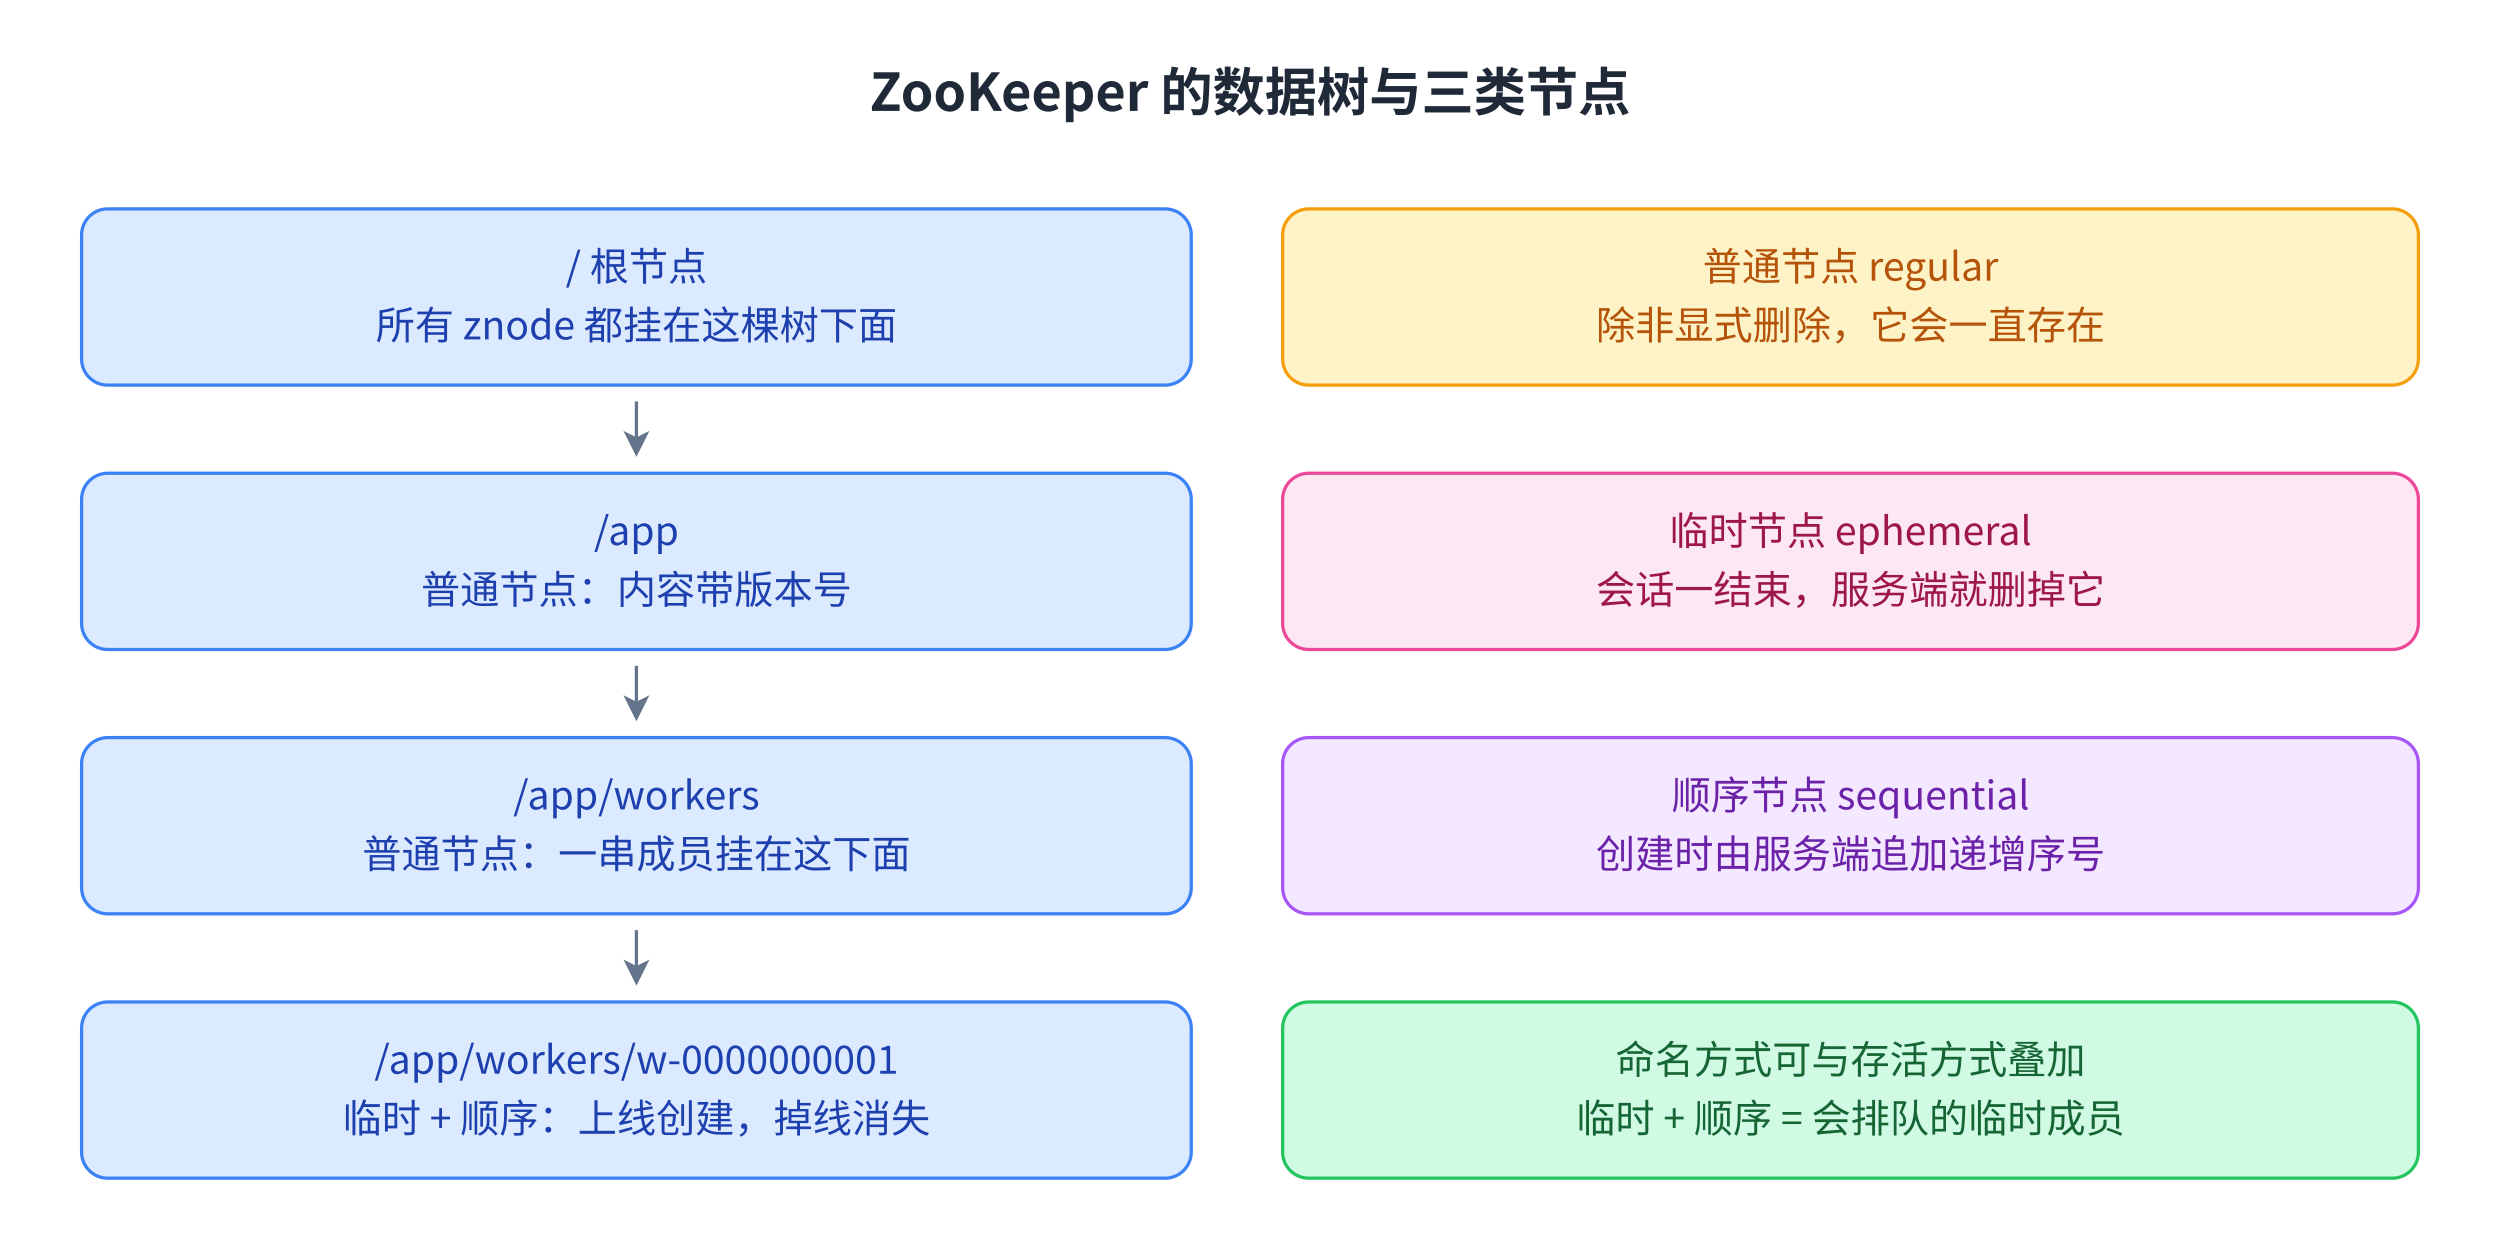
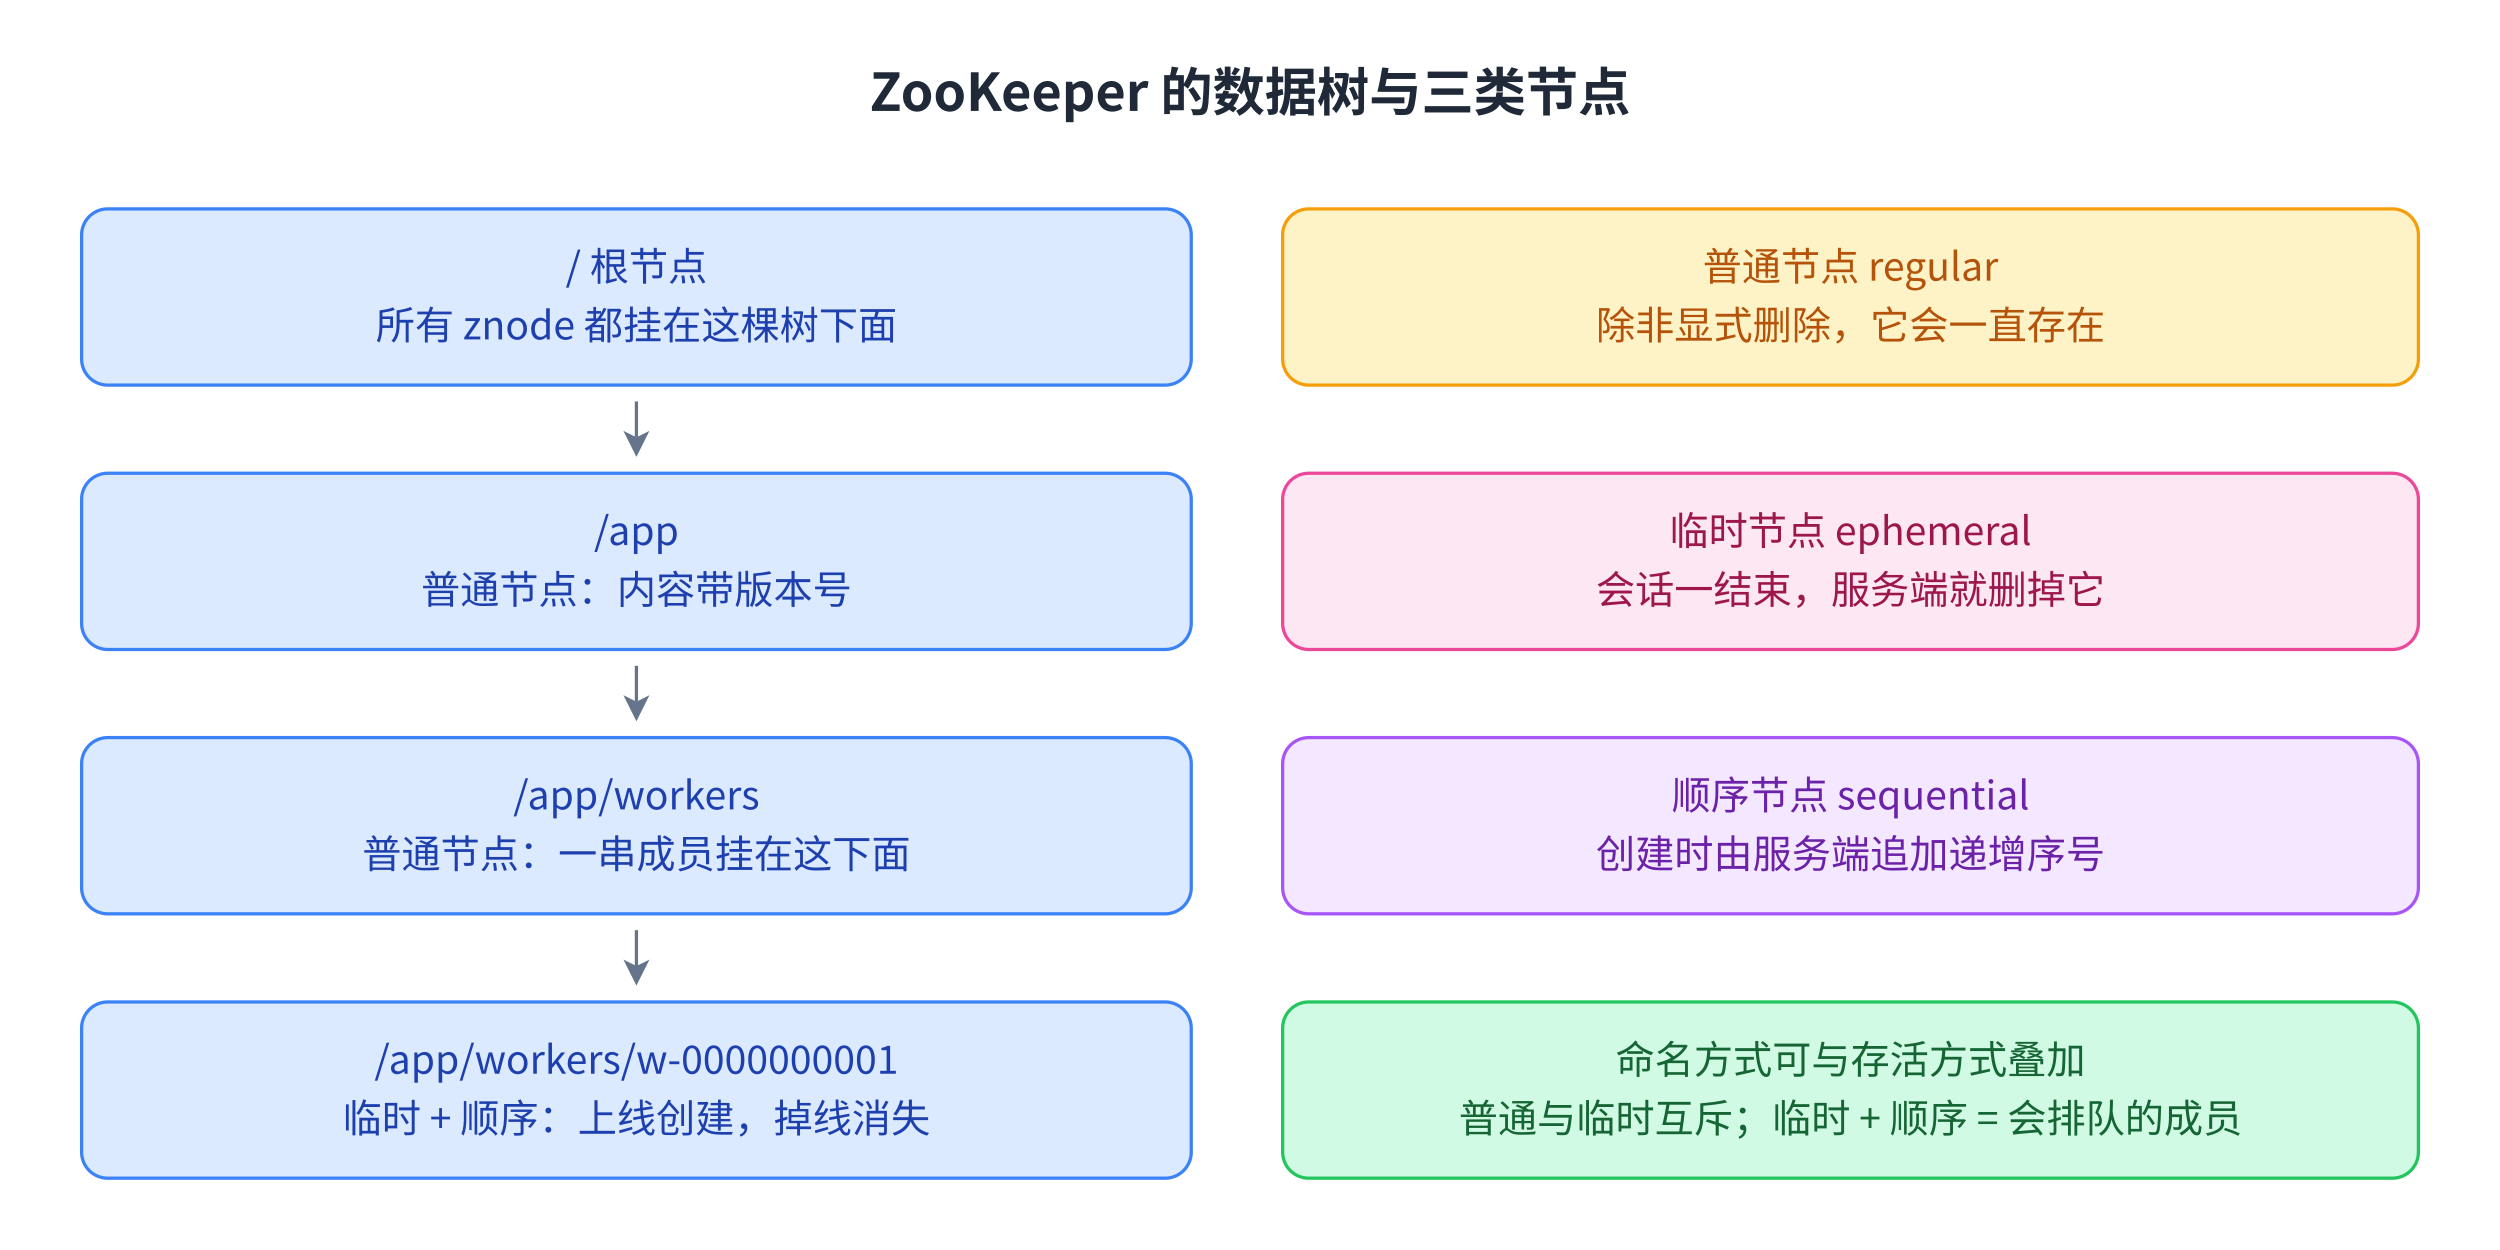
<svg xmlns="http://www.w3.org/2000/svg" viewBox="0 0 766 383" width="766" height="383" role="img" aria-labelledby="fig-zk-1-title fig-zk-1-desc">
  <defs>
    <style>
      text { font-family: 'PingFang SC', 'Microsoft YaHei', 'Noto Sans CJK SC', system-ui, sans-serif; }
    </style>
    <marker id="arrow" markerWidth="8" markerHeight="8" refX="2" refY="4" orient="auto" markerUnits="userSpaceOnUse">
      <path d="M0,0 L8,4 L0,8 L2,4 z" fill="#64748b" />
    </marker>
  </defs>
  <rect x="0" y="0" width="766" height="383" fill="#ffffff" />
  <text x="383" y="34" font-size="16" font-weight="600" fill="#1f2937" text-anchor="middle">ZooKeeper 的数据树与三类节点</text>
  <path d="M195,123 L195,134" fill="none" stroke="#64748b" marker-end="url(#arrow)" />
  <path d="M195,204 L195,215" fill="none" stroke="#64748b" marker-end="url(#arrow)" />
  <path d="M195,285 L195,296" fill="none" stroke="#64748b" marker-end="url(#arrow)" />
  <rect x="25" y="64" width="340" height="54" rx="8" fill="#dbeafe" stroke="#3b82f6" />
  <text x="195" y="86" font-size="12" fill="#1e40af" text-anchor="middle">/ 根节点</text>
  <text x="195" y="104" font-size="12" fill="#1e40af" text-anchor="middle">所有 znode 都挂在这棵树下面</text>
  <rect x="25" y="145" width="340" height="54" rx="8" fill="#dbeafe" stroke="#3b82f6" />
  <text x="195" y="167" font-size="12" fill="#1e40af" text-anchor="middle">/app</text>
  <text x="195" y="185" font-size="12" fill="#1e40af" text-anchor="middle">普通节点：内容带版本号</text>
  <rect x="25" y="226" width="340" height="54" rx="8" fill="#dbeafe" stroke="#3b82f6" />
  <text x="195" y="248" font-size="12" fill="#1e40af" text-anchor="middle">/app/workers</text>
  <text x="195" y="266" font-size="12" fill="#1e40af" text-anchor="middle">普通节点：一串成员挂在这下面</text>
  <rect x="25" y="307" width="340" height="54" rx="8" fill="#dbeafe" stroke="#3b82f6" />
  <text x="195" y="329" font-size="12" fill="#1e40af" text-anchor="middle">/app/workers/w-0000000001</text>
  <text x="195" y="347" font-size="12" fill="#1e40af" text-anchor="middle">临时 + 顺序：上线创建，掉线消失</text>
  <rect x="393" y="64" width="348" height="54" rx="8" fill="#fef3c7" stroke="#f59e0b" />
  <text x="567" y="86" font-size="12" fill="#b45309" text-anchor="middle">普通节点 regular</text>
  <text x="567" y="104" font-size="12" fill="#b45309" text-anchor="middle">除非显式删除，它会一直存在</text>
  <rect x="393" y="145" width="348" height="54" rx="8" fill="#fce7f3" stroke="#ec4899" />
  <text x="567" y="167" font-size="12" fill="#9d174d" text-anchor="middle">临时节点 ephemeral</text>
  <text x="567" y="185" font-size="12" fill="#9d174d" text-anchor="middle">会话一结束，服务端就删掉它</text>
  <rect x="393" y="226" width="348" height="54" rx="8" fill="#f3e8ff" stroke="#a855f7" />
  <text x="567" y="248" font-size="12" fill="#6b21a8" text-anchor="middle">顺序节点 sequential</text>
  <text x="567" y="266" font-size="12" fill="#6b21a8" text-anchor="middle">创建时由服务端追加递增序号</text>
  <rect x="393" y="307" width="348" height="54" rx="8" fill="#d1fae5" stroke="#22c55e" />
  <text x="567" y="329" font-size="12" fill="#166534" text-anchor="middle">命名方式可与存活方式叠加</text>
-   <text x="567" y="347" font-size="12" fill="#166534" text-anchor="middle">临时 + 顺序 = 会排队的临时成员</text>
+   <text x="567" y="347" font-size="12" fill="#166534" text-anchor="middle">普通与临时互斥；临时 + 顺序 = 会排队的成员</text>
</svg>
